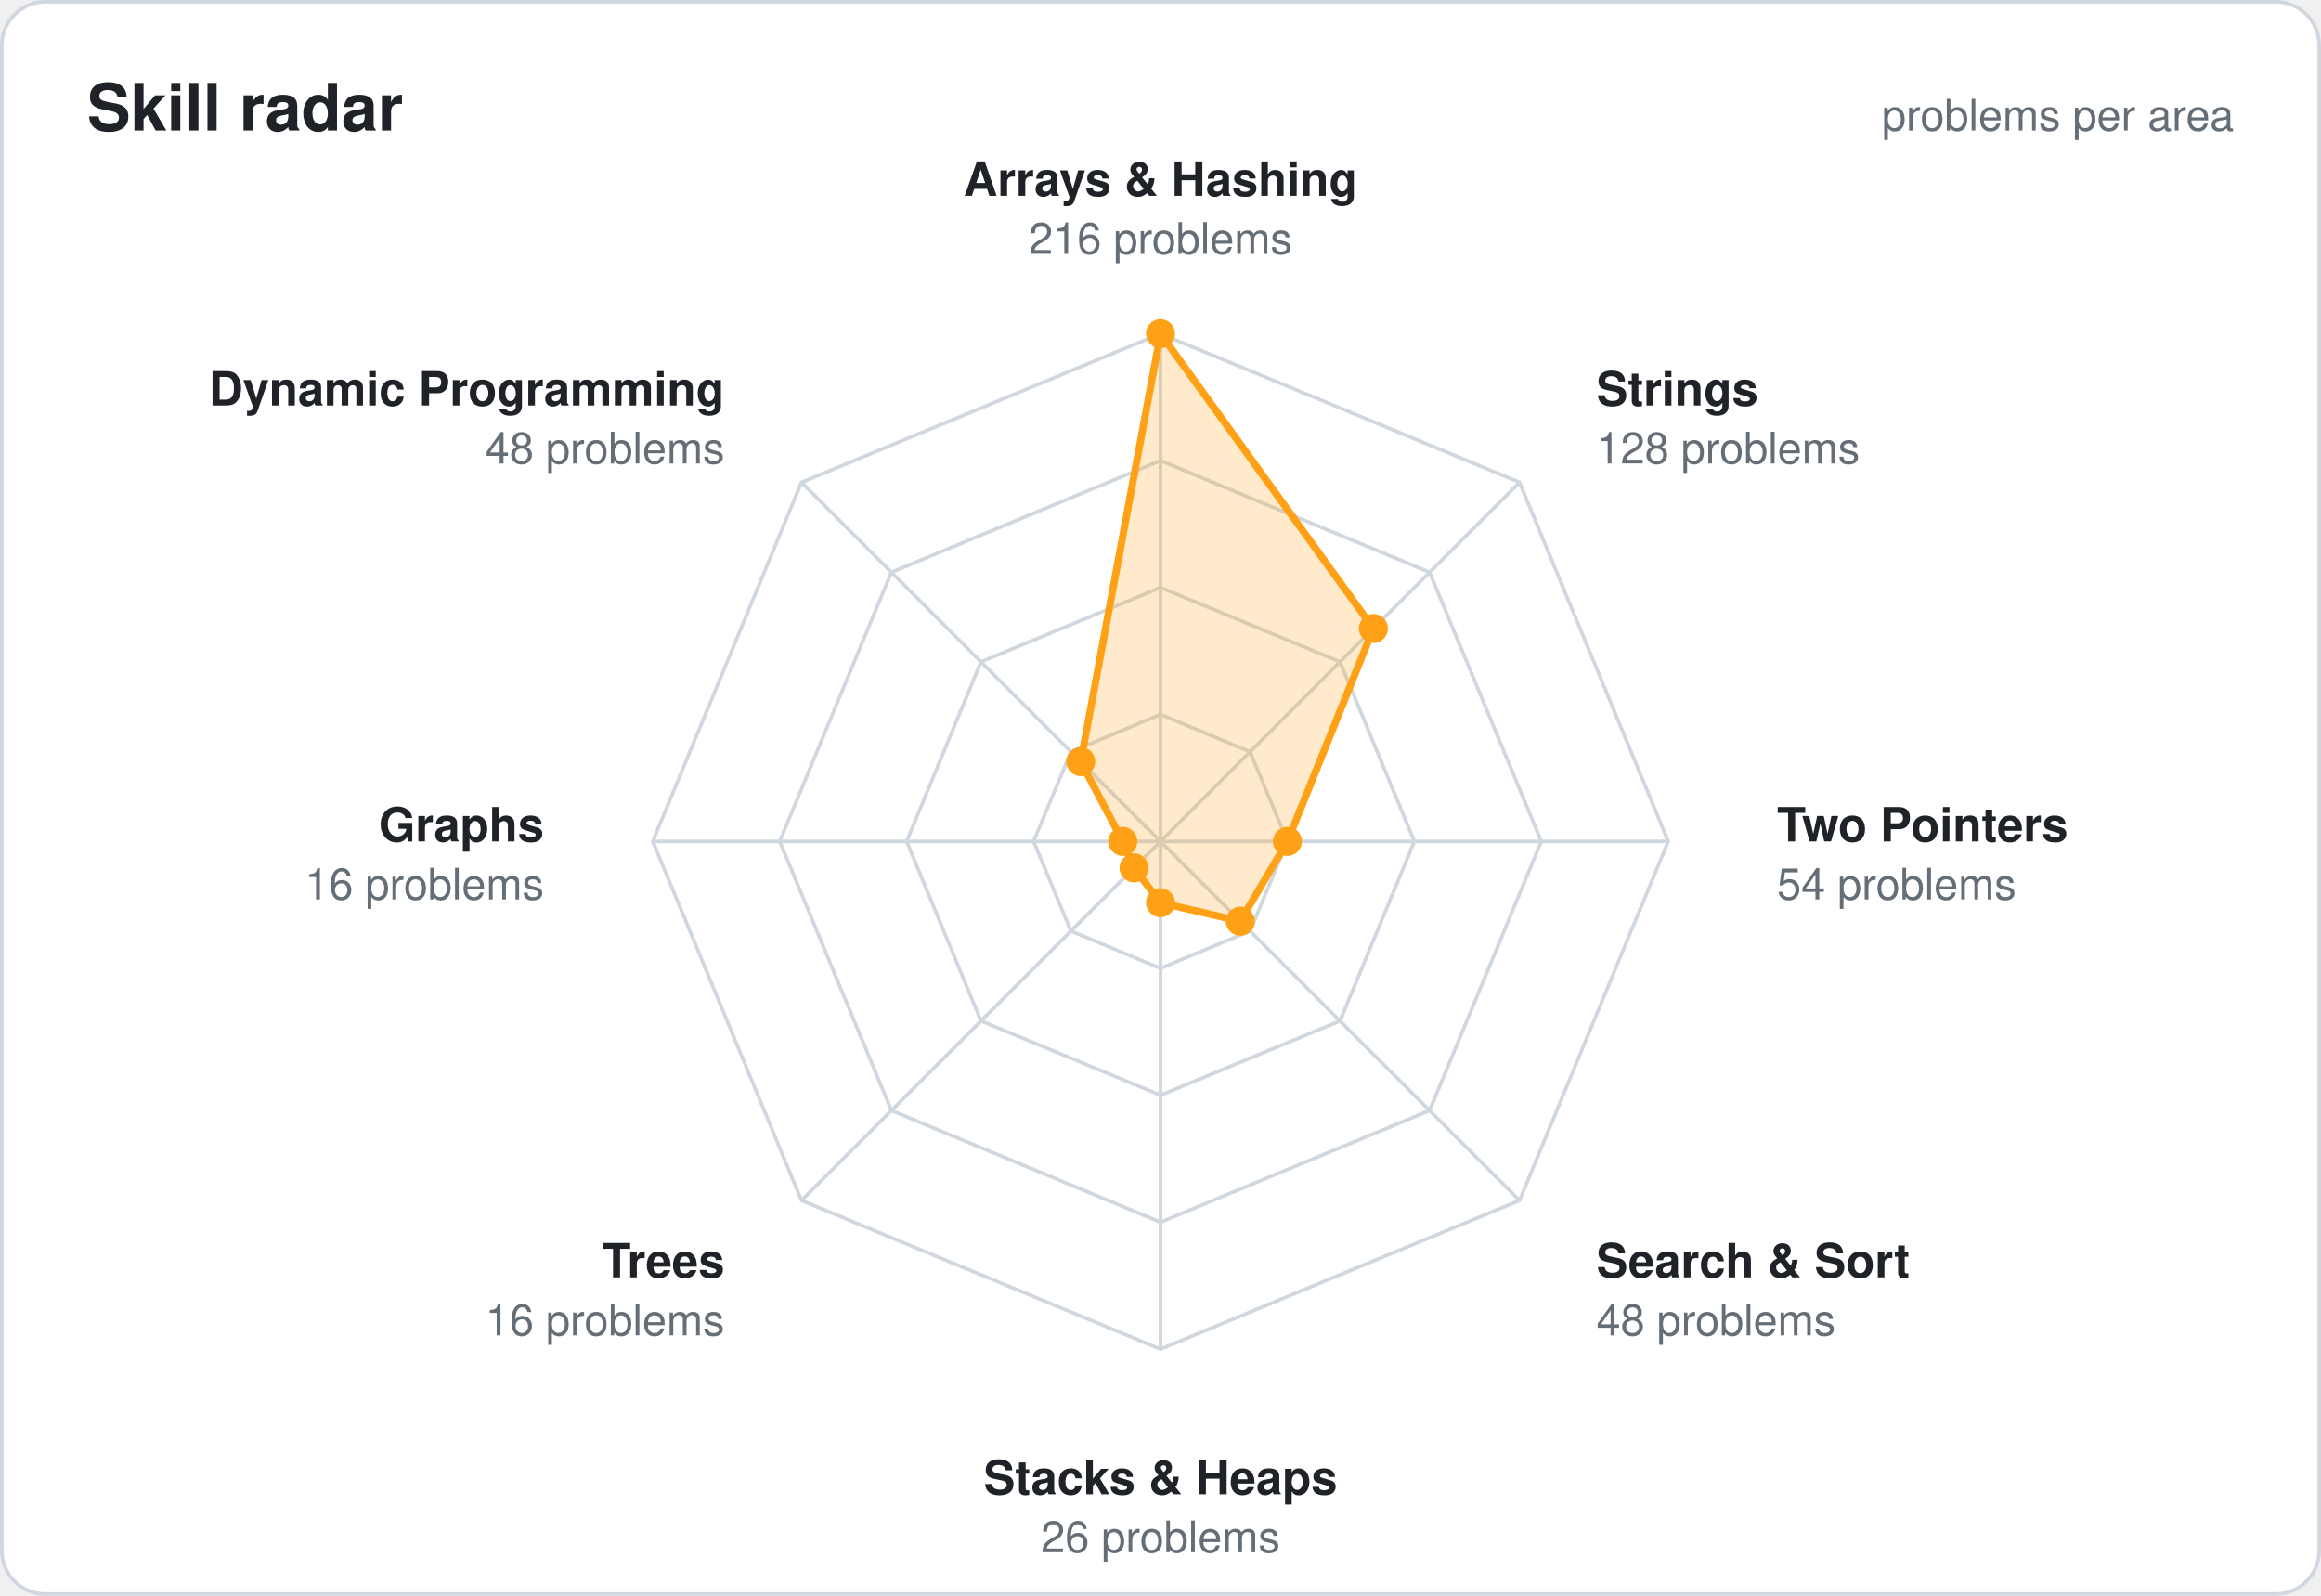
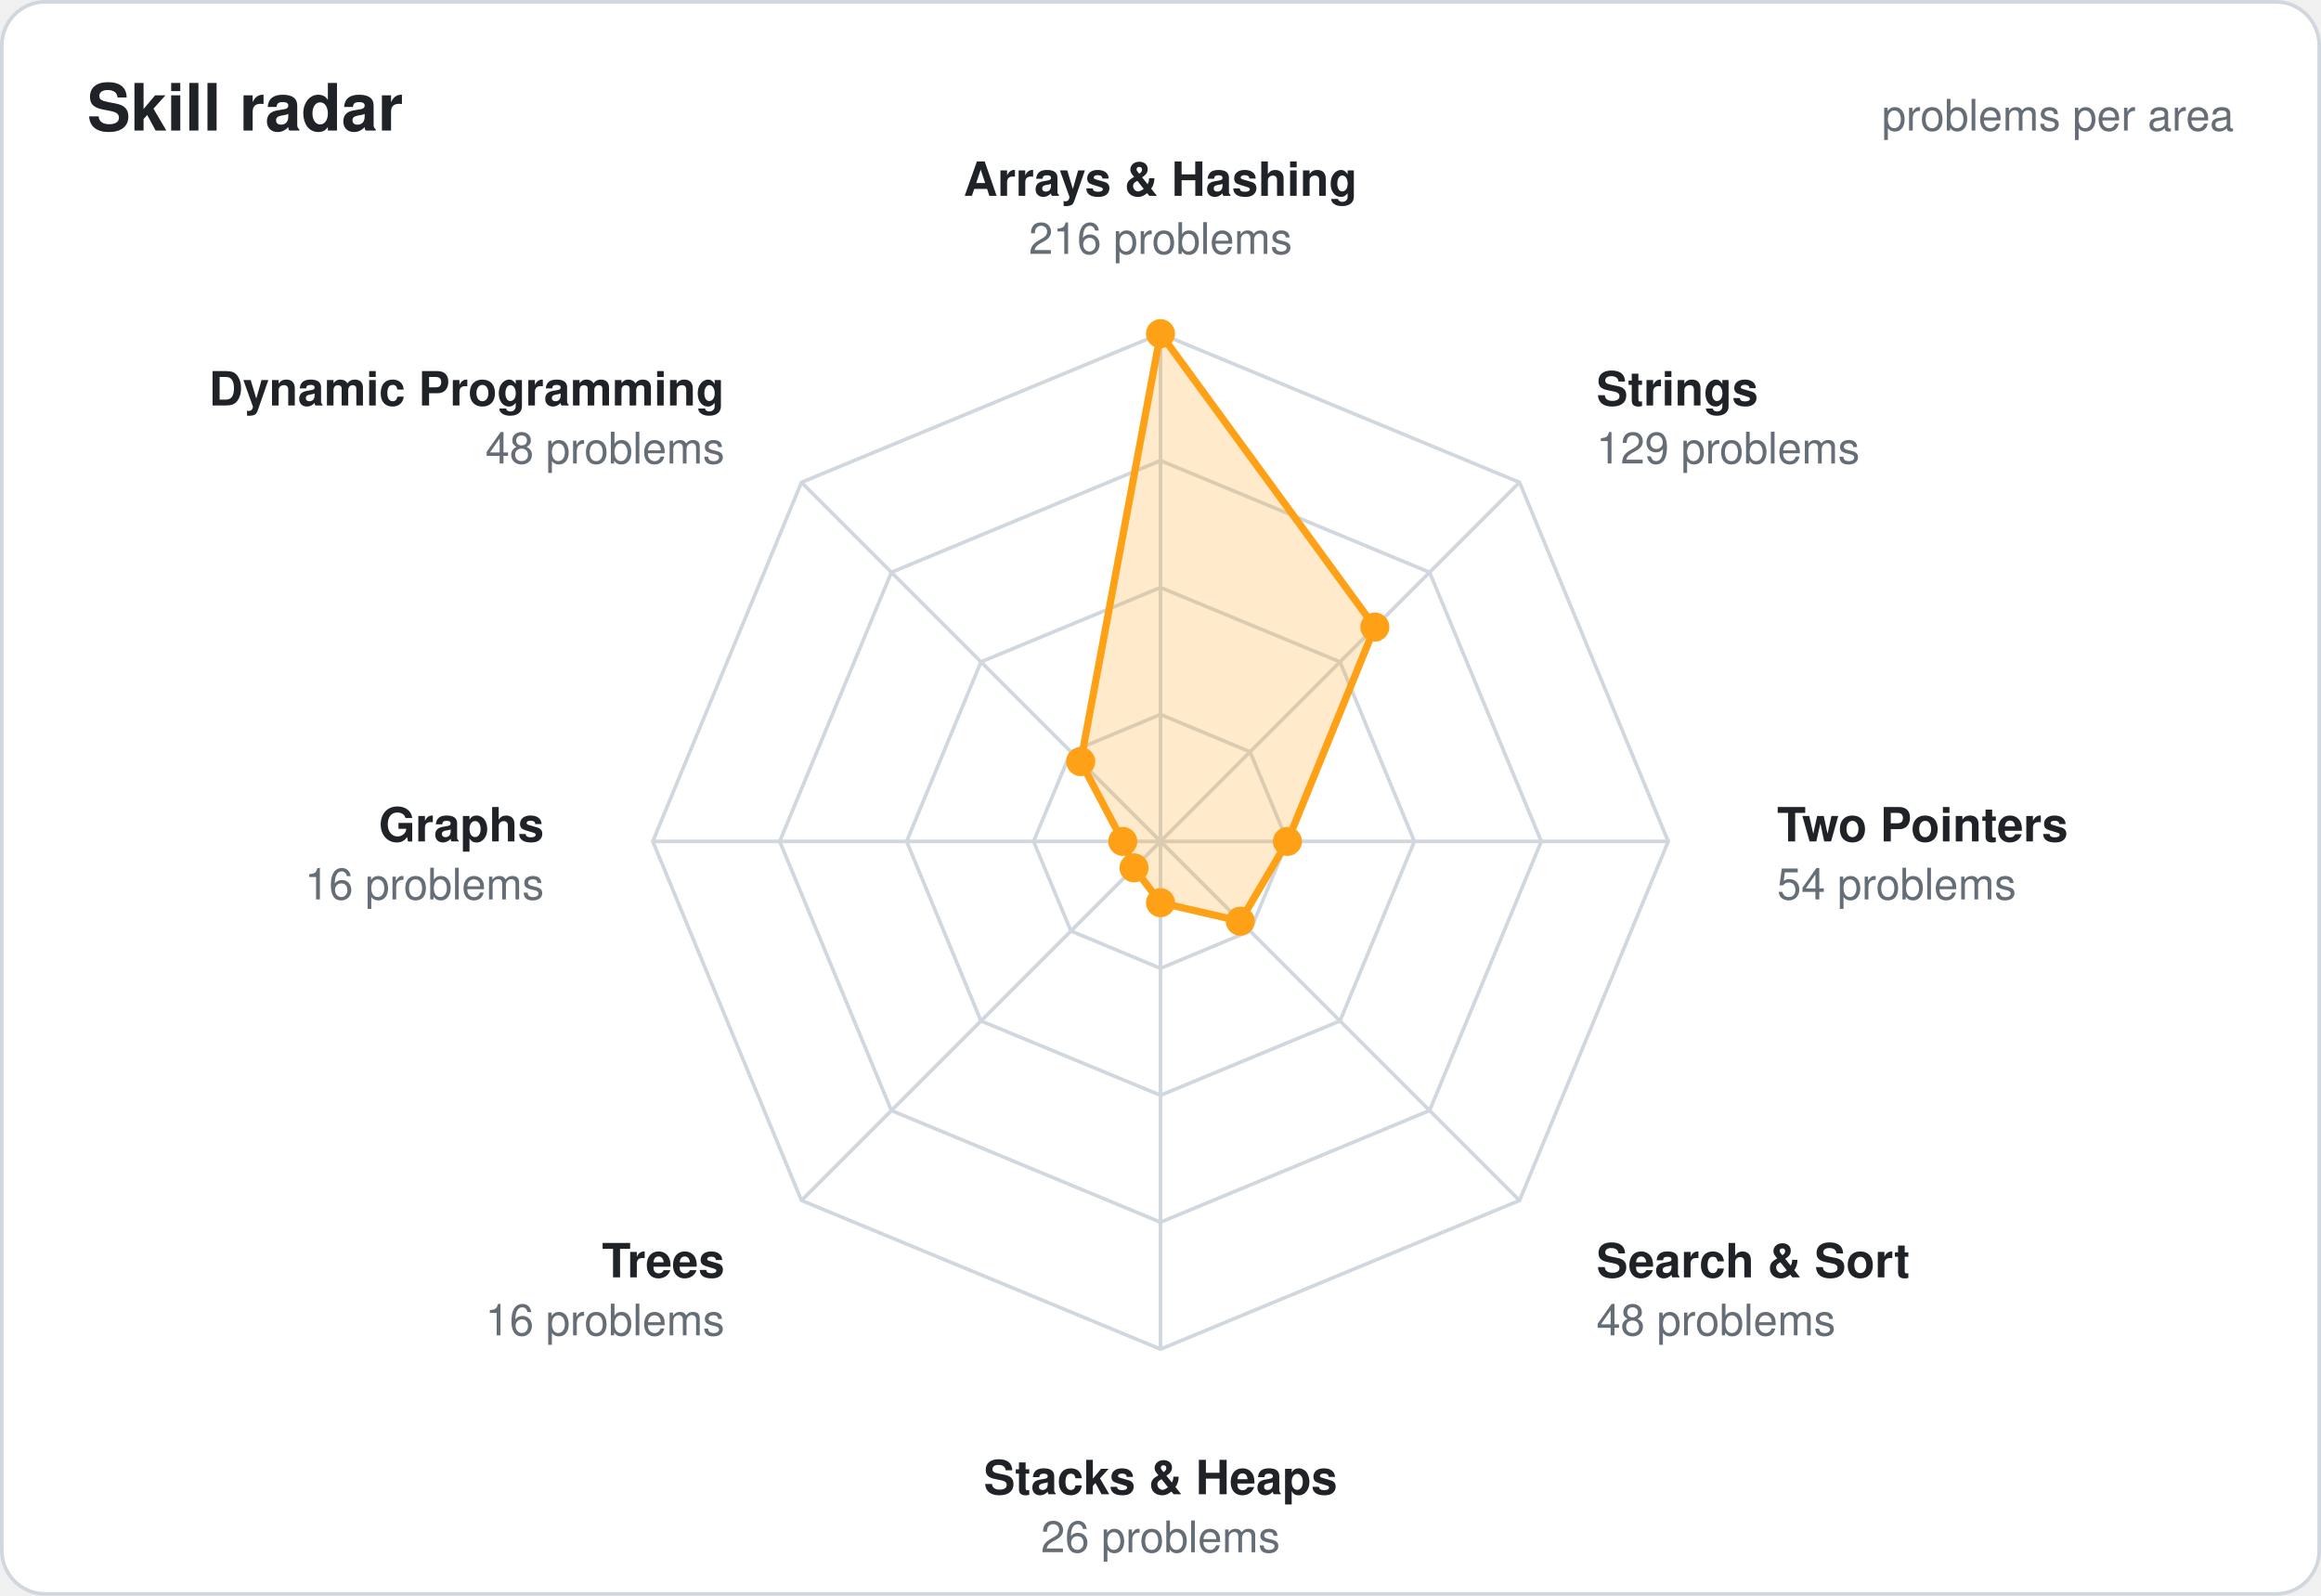
<svg xmlns="http://www.w3.org/2000/svg" width="640" height="440" viewBox="0 0 640 440" font-family="-apple-system,BlinkMacSystemFont,'Segoe UI',Helvetica,Arial,sans-serif" role="img" aria-labelledby="t">
  <style>
.bg{fill:#ffffff;stroke:#d0d7de}.title{fill:#1f2328;font-size:18px;font-weight:600}.muted{fill:#656d76;font-size:12px}
.label{fill:#1f2328;font-size:13px;font-weight:600}.value{fill:#1f2328;font-size:22px;font-weight:700}.value-sm{fill:#1f2328;font-size:14px;font-weight:700}
.total{fill:#1f2328;font-size:30px;font-weight:700}.track{fill:#eaeef2}.ring-track{stroke:#eaeef2}.divider{stroke:#d0d7de}.grid{stroke:#d0d7de;fill:none}
@media (prefers-color-scheme: dark){.bg{fill:#0d1117;stroke:#30363d}.title,.label,.value,.value-sm,.total{fill:#e6edf3}.muted{fill:#8b949e}.track{fill:#21262d}.ring-track{stroke:#21262d}.divider{stroke:#30363d}.grid{stroke:#30363d}}
@keyframes ls-fade{from{opacity:0;transform:translateY(6px)}to{opacity:1;transform:none}}
@keyframes ls-grow{from{transform:scaleX(0)}to{transform:scaleX(1)}}
@keyframes ls-pop{from{opacity:0;transform:scale(.2)}to{opacity:1;transform:scale(1)}}
@keyframes ls-pulse{0%,100%{opacity:1}50%{opacity:.3}}
.fade{animation:ls-fade .6s ease-out both}
.grow{transform-box:fill-box;transform-origin:left center;animation:ls-grow .9s cubic-bezier(.2,.7,.3,1) both}
.pulse{animation:ls-pulse 1.8s ease-in-out infinite}
.d1{animation-delay:0.12s}
.d2{animation-delay:0.24s}
.d3{animation-delay:0.36s}
.d4{animation-delay:0.48s}
.d5{animation-delay:0.60s}
.d6{animation-delay:0.72s}
.d7{animation-delay:0.84s}
.d8{animation-delay:0.96s}
@media (prefers-reduced-motion: reduce){*{animation:none!important}}
.shape{transform-origin:320px 232px;animation:ls-pop 1s cubic-bezier(.2,.7,.3,1) both}
</style>
  <rect x="0.5" y="0.5" width="639" height="439" rx="12" class="bg" />
  <g class="fade">
    <text x="24" y="36" class="title">Skill radar</text>
    <text x="616" y="36" class="muted" text-anchor="end">problems per area</text>
  </g>
  <polygon points="320.0,197.0 344.7,207.3 355.0,232.0 344.7,256.7 320.0,267.0 295.3,256.7 285.0,232.0 295.3,207.3" class="grid" stroke-width="1" />
  <polygon points="320.0,162.0 369.5,182.5 390.0,232.0 369.5,281.5 320.0,302.0 270.5,281.5 250.0,232.0 270.5,182.5" class="grid" stroke-width="1" />
  <polygon points="320.0,127.0 394.2,157.8 425.0,232.0 394.2,306.2 320.0,337.0 245.8,306.2 215.0,232.0 245.8,157.8" class="grid" stroke-width="1" />
  <polygon points="320.0,92.0 419.0,133.0 460.0,232.0 419.0,331.0 320.0,372.0 221.0,331.0 180.0,232.0 221.0,133.0" class="grid" stroke-width="1" />
  <line x1="320" y1="232" x2="320.0" y2="92.0" class="grid" stroke-width="1" />
  <line x1="320" y1="232" x2="419.0" y2="133.0" class="grid" stroke-width="1" />
  <line x1="320" y1="232" x2="460.0" y2="232.0" class="grid" stroke-width="1" />
  <line x1="320" y1="232" x2="419.0" y2="331.0" class="grid" stroke-width="1" />
  <line x1="320" y1="232" x2="320.0" y2="372.0" class="grid" stroke-width="1" />
  <line x1="320" y1="232" x2="221.0" y2="331.0" class="grid" stroke-width="1" />
  <line x1="320" y1="232" x2="180.0" y2="232.0" class="grid" stroke-width="1" />
  <line x1="320" y1="232" x2="221.0" y2="133.0" class="grid" stroke-width="1" />
-   <polygon points="320.0,92.0 378.7,173.3 355.0,232.0 342.0,254.0 320.0,248.9 312.7,239.3 309.6,232.0 298.0,210.0" fill="#ffa116" fill-opacity="0.22" stroke="#ffa116" stroke-width="2" stroke-linejoin="round" class="shape" />
+   <polygon points="320.0,92.0 379.1,172.9 355.0,232.0 342.0,254.0 320.0,248.9 312.7,239.3 309.6,232.0 298.0,210.0" fill="#ffa116" fill-opacity="0.22" stroke="#ffa116" stroke-width="2" stroke-linejoin="round" class="shape" />
  <circle cx="320.0" cy="92.0" r="4" fill="#ffa116" class="fade d1" />
-   <circle cx="378.7" cy="173.3" r="4" fill="#ffa116" class="fade d2" />
+   <circle cx="379.1" cy="172.9" r="4" fill="#ffa116" class="fade d2" />
  <circle cx="355.0" cy="232.0" r="4" fill="#ffa116" class="fade d3" />
  <circle cx="342.0" cy="254.0" r="4" fill="#ffa116" class="fade d4" />
  <circle cx="320.0" cy="248.9" r="4" fill="#ffa116" class="fade d5" />
  <circle cx="312.7" cy="239.3" r="4" fill="#ffa116" class="fade d6" />
  <circle cx="309.6" cy="232.0" r="4" fill="#ffa116" class="fade d7" />
  <circle cx="298.0" cy="210.0" r="4" fill="#ffa116" class="fade d8" />
  <g class="fade d1">
    <text x="320.0" y="54.0" class="label" text-anchor="middle">Arrays &amp; Hashing</text>
    <text x="320.0" y="70.0" class="muted" text-anchor="middle">216 problems</text>
  </g>
  <g class="fade d2">
    <text x="440.2" y="111.8" class="label" text-anchor="start">Strings</text>
-     <text x="440.2" y="127.8" class="muted" text-anchor="start">128 problems</text>
+     <text x="440.2" y="127.8" class="muted" text-anchor="start">129 problems</text>
  </g>
  <g class="fade d3">
    <text x="490.0" y="232.0" class="label" text-anchor="start">Two Pointers</text>
    <text x="490.0" y="248.0" class="muted" text-anchor="start">54 problems</text>
  </g>
  <g class="fade d4">
    <text x="440.2" y="352.2" class="label" text-anchor="start">Search &amp; Sort</text>
    <text x="440.2" y="368.2" class="muted" text-anchor="start">48 problems</text>
  </g>
  <g class="fade d5">
    <text x="320.0" y="412.0" class="label" text-anchor="middle">Stacks &amp; Heaps</text>
    <text x="320.0" y="428.0" class="muted" text-anchor="middle">26 problems</text>
  </g>
  <g class="fade d6">
    <text x="199.8" y="352.2" class="label" text-anchor="end">Trees</text>
    <text x="199.8" y="368.2" class="muted" text-anchor="end">16 problems</text>
  </g>
  <g class="fade d7">
    <text x="150.0" y="232.0" class="label" text-anchor="end">Graphs</text>
    <text x="150.0" y="248.0" class="muted" text-anchor="end">16 problems</text>
  </g>
  <g class="fade d8">
    <text x="199.8" y="111.8" class="label" text-anchor="end">Dynamic Programming</text>
    <text x="199.8" y="127.8" class="muted" text-anchor="end">48 problems</text>
  </g>
</svg>
